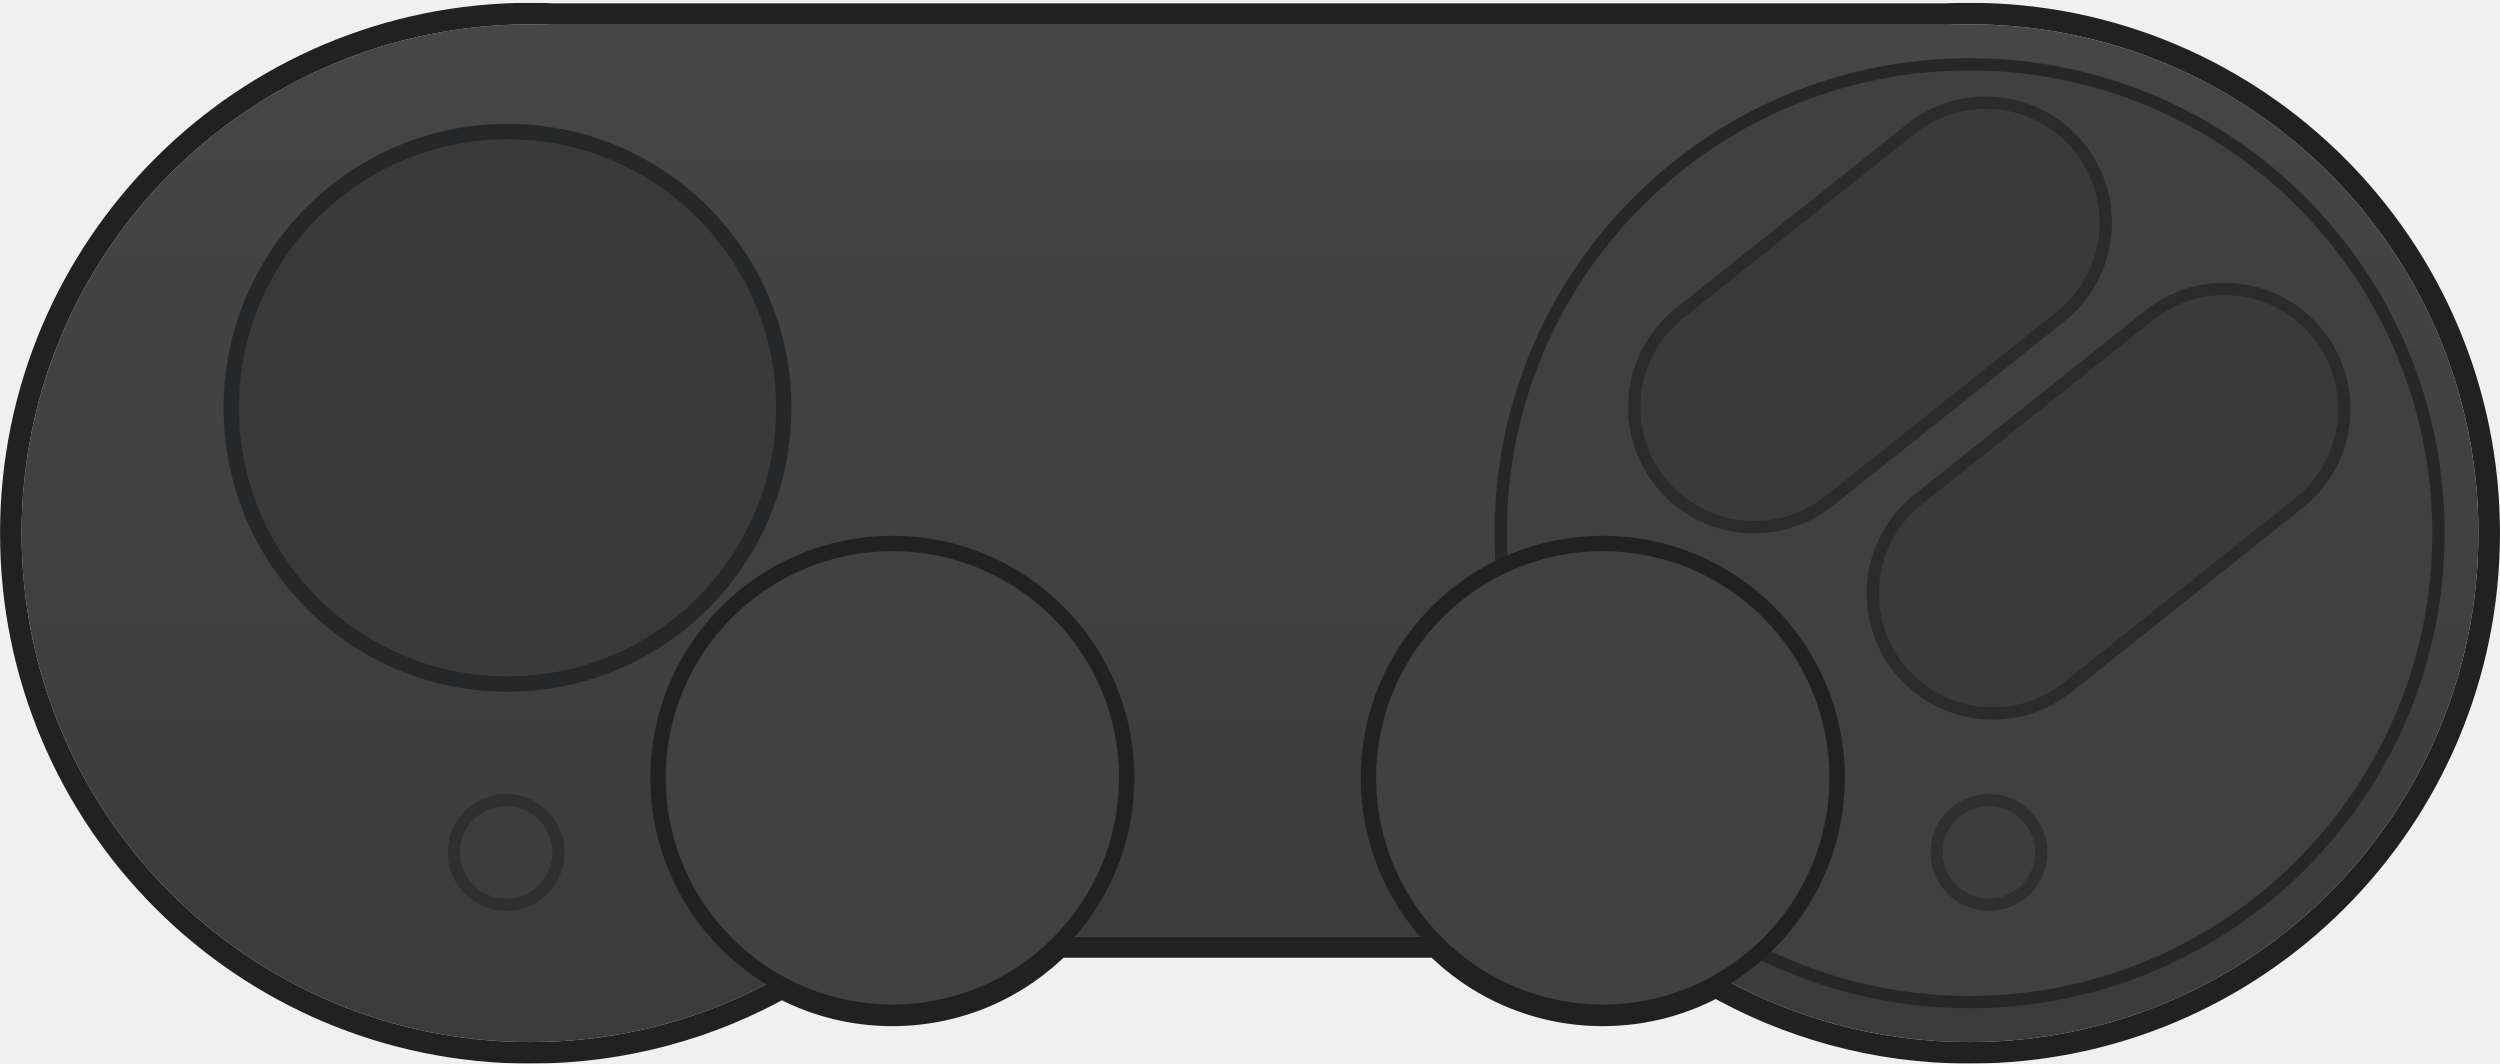
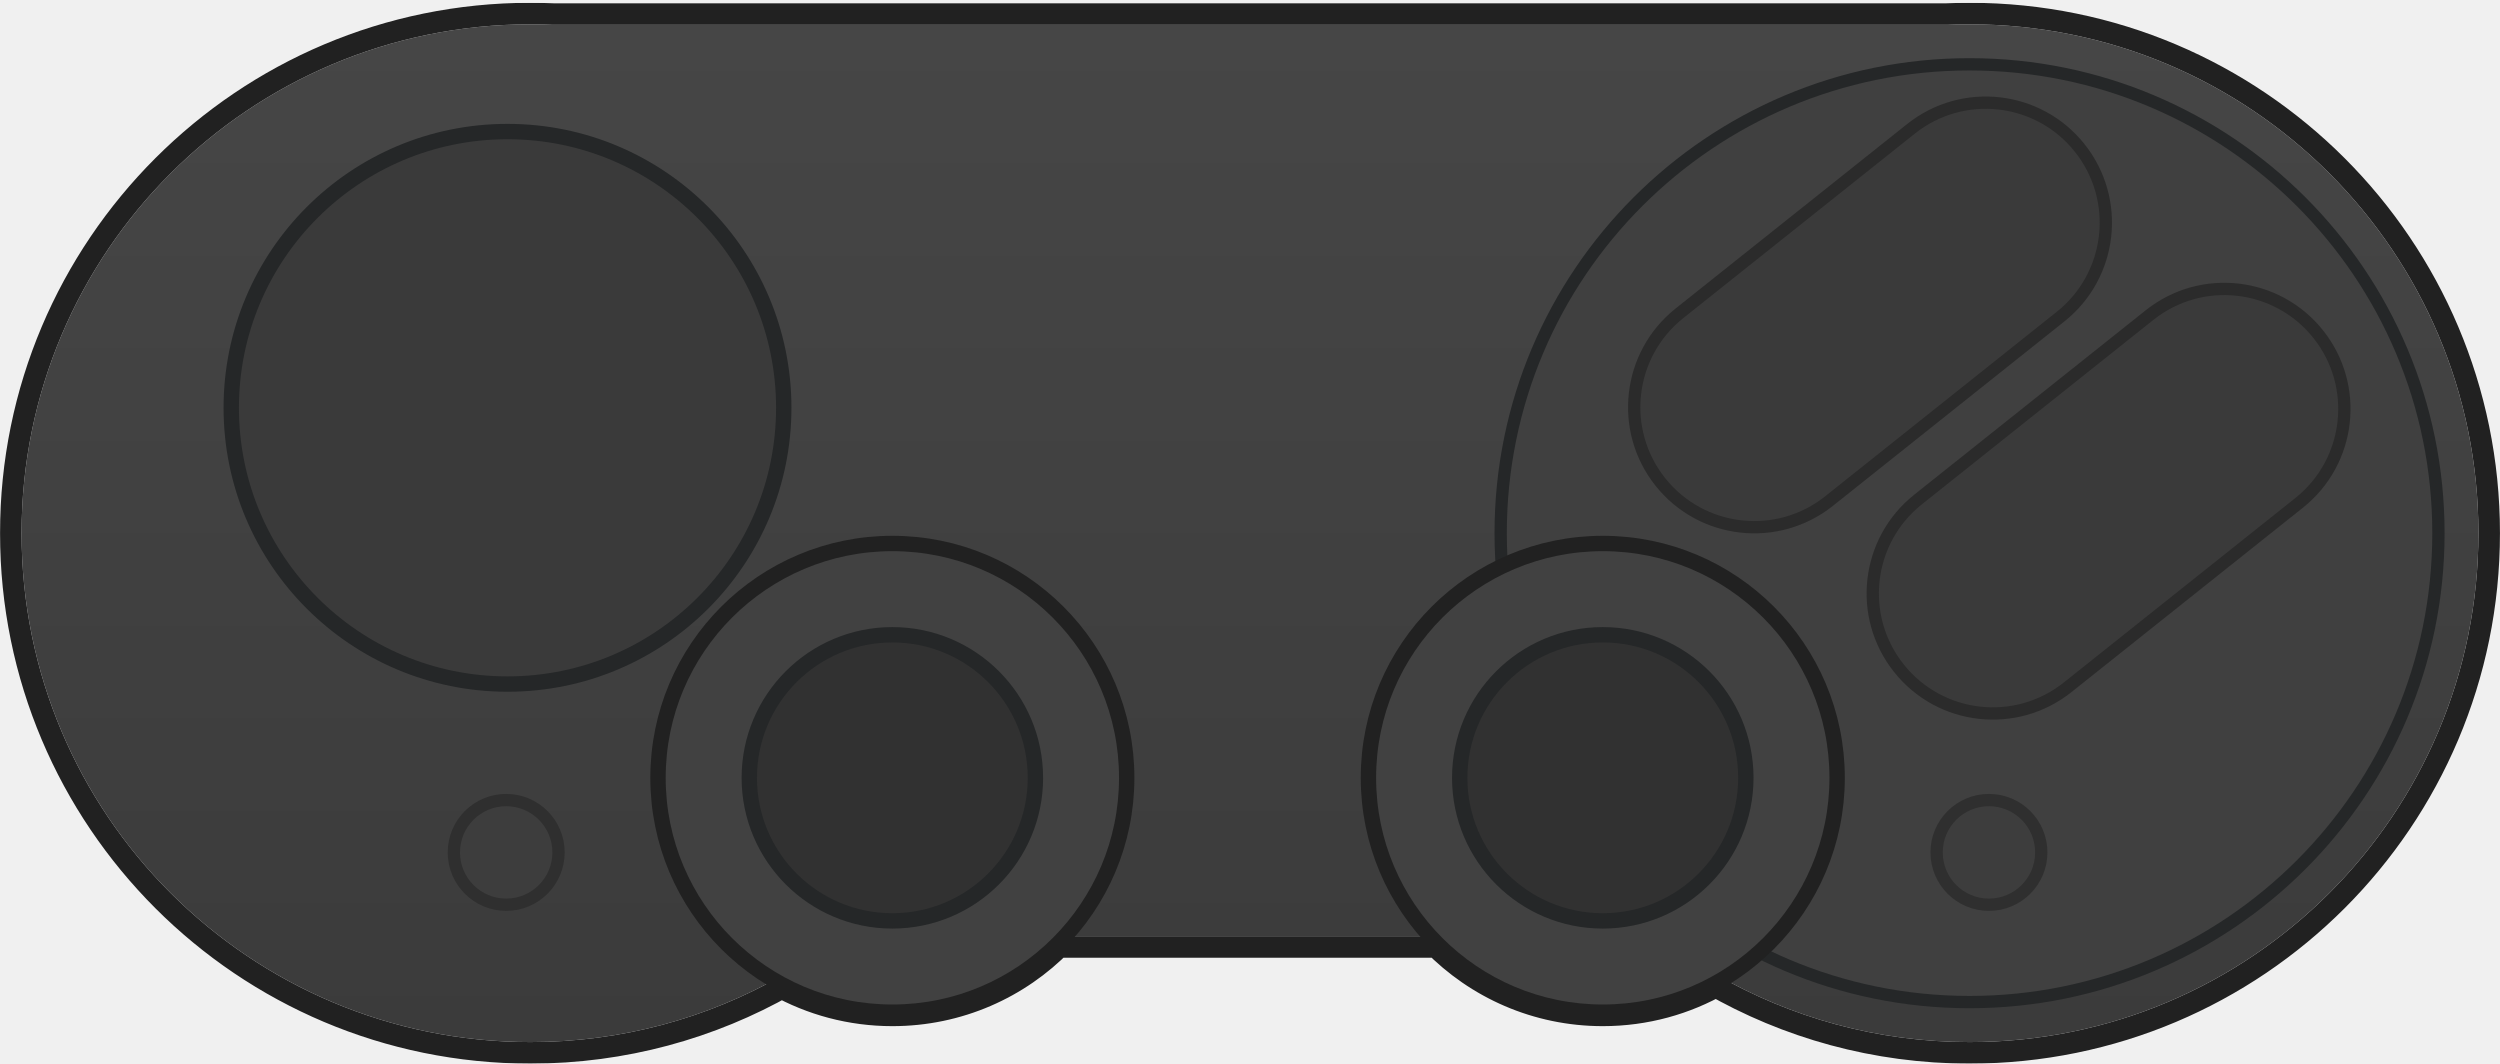
<svg xmlns="http://www.w3.org/2000/svg" width="813" height="346" viewBox="0 0 813 346" fill="none">
  <mask id="path-1-outside-1_337_775" maskUnits="userSpaceOnUse" x="0.012" y="0.91" width="813" height="345" fill="black">
    <rect fill="white" x="0.012" y="0.91" width="813" height="345" />
-     <path d="M640.499 7.91C731.895 7.91 805.986 82.001 805.986 173.397C805.986 264.793 731.895 338.883 640.499 338.883C610.461 338.883 582.292 330.88 558.008 316.889C547.181 323.131 534.621 326.703 521.226 326.704C500.535 326.704 481.834 318.184 468.44 304.46H342.979C329.586 318.184 310.886 326.703 290.195 326.704C277.124 326.704 264.848 323.302 254.201 317.337C230.097 331.049 202.213 338.883 172.499 338.883C81.103 338.883 7.012 264.793 7.012 173.397C7.012 82.001 81.103 7.91 172.499 7.91C174.983 7.91 177.454 7.967 179.911 8.076H633.087C635.544 7.967 638.015 7.91 640.499 7.91Z" />
+     <path d="M640.499 7.91C731.895 7.91 805.986 82.001 805.986 173.397C805.986 264.793 731.895 338.883 640.499 338.883C610.461 338.883 582.292 330.88 558.008 316.889C547.181 323.131 534.621 326.703 521.226 326.704C500.535 326.704 481.834 318.184 468.44 304.46H342.979C329.586 318.184 310.885 326.703 290.195 326.704C277.124 326.704 264.848 323.302 254.201 317.337C230.097 331.049 202.213 338.883 172.499 338.883C81.103 338.883 7.012 264.793 7.012 173.397C7.012 82.001 81.103 7.91 172.499 7.91C174.983 7.91 177.454 7.967 179.911 8.076H633.087C635.544 7.967 638.015 7.91 640.499 7.91Z" />
  </mask>
-   <path d="M640.499 7.91C731.895 7.91 805.986 82.001 805.986 173.397C805.986 264.793 731.895 338.883 640.499 338.883C610.461 338.883 582.292 330.88 558.008 316.889C547.181 323.131 534.621 326.703 521.226 326.704C500.535 326.704 481.834 318.184 468.44 304.46H342.979C329.586 318.184 310.886 326.703 290.195 326.704C277.124 326.704 264.848 323.302 254.201 317.337C230.097 331.049 202.213 338.883 172.499 338.883C81.103 338.883 7.012 264.793 7.012 173.397C7.012 82.001 81.103 7.91 172.499 7.91C174.983 7.91 177.454 7.967 179.911 8.076H633.087C635.544 7.967 638.015 7.91 640.499 7.91Z" fill="url(#paint0_linear_337_775)" />
-   <path d="M640.499 7.91L640.499 0.91H640.499V7.91ZM805.986 173.397L812.986 173.397V173.397H805.986ZM640.499 338.883L640.499 345.883L640.499 345.883L640.499 338.883ZM558.008 316.889L561.502 310.824L558.007 308.81L554.511 310.825L558.008 316.889ZM521.226 326.704L521.226 333.704L521.226 333.704L521.226 326.704ZM468.44 304.46L473.45 299.571L471.39 297.46H468.44V304.46ZM342.979 304.46V297.46H340.03L337.97 299.571L342.979 304.46ZM290.195 326.704L290.195 333.704L290.195 333.704L290.195 326.704ZM254.201 317.337L257.622 311.23L254.175 309.299L250.74 311.253L254.201 317.337ZM172.499 338.883L172.499 345.883L172.499 345.883L172.499 338.883ZM7.012 173.397L0.012 173.397L0.012 173.397L7.012 173.397ZM172.499 7.91L172.499 0.91H172.499V7.91ZM179.911 8.076L179.603 15.069L179.757 15.076H179.911V8.076ZM633.087 8.076V15.076H633.241L633.395 15.069L633.087 8.076ZM640.499 7.91L640.499 14.91C728.029 14.91 798.986 85.867 798.986 173.397H805.986H812.986C812.986 78.135 735.761 0.91 640.499 0.91L640.499 7.91ZM805.986 173.397L798.986 173.397C798.986 260.927 728.029 331.883 640.499 331.883L640.499 338.883L640.499 345.883C735.761 345.883 812.986 268.659 812.986 173.397L805.986 173.397ZM640.499 338.883V331.883C611.72 331.883 584.752 324.218 561.502 310.824L558.008 316.889L554.513 322.955C579.832 337.541 609.202 345.883 640.499 345.883V338.883ZM558.008 316.889L554.511 310.825C544.719 316.471 533.36 319.703 521.225 319.704L521.226 326.704L521.226 333.704C535.881 333.703 549.643 329.792 561.504 322.953L558.008 316.889ZM521.226 326.704V319.704C502.497 319.704 485.58 312 473.45 299.571L468.44 304.46L463.431 309.35C478.087 324.367 498.573 333.704 521.226 333.704V326.704ZM468.44 304.46V297.46H342.979V304.46V311.46H468.44V304.46ZM342.979 304.46L337.97 299.571C325.84 312 308.923 319.703 290.195 319.704L290.195 326.704L290.195 333.704C312.848 333.703 333.333 324.367 347.989 309.35L342.979 304.46ZM290.195 326.704V319.704C278.353 319.704 267.251 316.625 257.622 311.23L254.201 317.337L250.78 323.444C262.444 329.979 275.895 333.704 290.195 333.704V326.704ZM254.201 317.337L250.74 311.253C227.662 324.38 200.968 331.883 172.499 331.883L172.499 338.883L172.499 345.883C203.459 345.883 232.531 337.717 257.662 323.422L254.201 317.337ZM172.499 338.883V331.883C84.969 331.883 14.012 260.927 14.012 173.397L7.012 173.397L0.012 173.397C0.012 268.659 77.237 345.883 172.499 345.883V338.883ZM7.012 173.397H14.012C14.012 85.867 84.969 14.91 172.499 14.91V7.91V0.91C77.237 0.91 0.012 78.135 0.012 173.397H7.012ZM172.499 7.91L172.499 14.91C174.875 14.91 177.243 14.965 179.603 15.069L179.911 8.076L180.219 1.082C177.665 0.97 175.091 0.91 172.499 0.91L172.499 7.91ZM179.911 8.076V15.076H633.087V8.076V1.076H179.911V8.076ZM633.087 8.076L633.395 15.069C635.755 14.965 638.124 14.91 640.499 14.91V7.91V0.91C637.907 0.91 635.333 0.97 632.779 1.082L633.087 8.076Z" fill="#212121" mask="url(#path-1-outside-1_337_775)" />
+   <path d="M640.499 7.91C731.895 7.91 805.986 82.001 805.986 173.397C805.986 264.793 731.895 338.883 640.499 338.883C610.461 338.883 582.292 330.88 558.008 316.889C547.181 323.131 534.621 326.703 521.226 326.704C500.535 326.704 481.834 318.184 468.44 304.46H342.979C329.586 318.184 310.885 326.703 290.195 326.704C277.124 326.704 264.848 323.302 254.201 317.337C230.097 331.049 202.213 338.883 172.499 338.883C81.103 338.883 7.012 264.793 7.012 173.397C7.012 82.001 81.103 7.91 172.499 7.91C174.983 7.91 177.454 7.967 179.911 8.076H633.087C635.544 7.967 638.015 7.91 640.499 7.91Z" fill="url(#paint0_linear_337_775)" />
+   <path d="M640.499 7.91V0.91V7.91ZM805.986 173.397L812.986 173.397V173.397H805.986ZM640.499 338.883V345.883V338.883ZM558.008 316.889L561.502 310.824L558.007 308.81L554.511 310.825L558.008 316.889ZM521.226 326.704V333.704H521.226L521.226 326.704ZM468.44 304.46L473.45 299.571L471.39 297.46H468.44V304.46ZM342.979 304.46V297.46H340.03L337.97 299.571L342.979 304.46ZM290.195 326.704V333.704H290.195L290.195 326.704ZM254.201 317.337L257.622 311.23L254.175 309.299L250.74 311.253L254.201 317.337ZM172.499 338.883V345.883H172.499L172.499 338.883ZM7.012 173.397H0.012V173.397L7.012 173.397ZM172.499 7.91L172.499 0.91H172.499V7.91ZM179.911 8.076L179.603 15.069L179.757 15.076H179.911V8.076ZM633.087 8.076V15.076H633.241L633.395 15.069L633.087 8.076ZM640.499 7.91V14.91C728.029 14.91 798.986 85.867 798.986 173.397H805.986H812.986C812.986 78.135 735.761 0.91 640.499 0.91V7.91ZM805.986 173.397L798.986 173.397C798.986 260.927 728.029 331.883 640.499 331.883V338.883V345.883C735.761 345.883 812.986 268.659 812.986 173.397L805.986 173.397ZM640.499 338.883V331.883C611.72 331.883 584.752 324.218 561.502 310.824L558.008 316.889L554.513 322.955C579.832 337.541 609.202 345.883 640.499 345.883V338.883ZM558.008 316.889L554.511 310.825C544.719 316.471 533.36 319.703 521.226 319.704L521.226 326.704L521.226 333.704C535.881 333.703 549.643 329.792 561.504 322.953L558.008 316.889ZM521.226 326.704V319.704C502.497 319.704 485.581 312 473.45 299.571L468.44 304.46L463.431 309.35C478.087 324.367 498.573 333.704 521.226 333.704V326.704ZM468.44 304.46V297.46H342.979V304.46V311.46H468.44V304.46ZM342.979 304.46L337.97 299.571C325.84 312 308.923 319.703 290.195 319.704L290.195 326.704L290.195 333.704C312.848 333.703 333.333 324.367 347.989 309.35L342.979 304.46ZM290.195 326.704V319.704C278.353 319.704 267.251 316.625 257.622 311.23L254.201 317.337L250.78 323.444C262.444 329.979 275.895 333.704 290.195 333.704V326.704ZM254.201 317.337L250.74 311.253C227.662 324.38 200.968 331.883 172.499 331.883L172.499 338.883L172.499 345.883C203.459 345.883 232.531 337.717 257.662 323.422L254.201 317.337ZM172.499 338.883V331.883C84.969 331.883 14.012 260.927 14.012 173.397L7.012 173.397L0.012 173.397C0.012 268.659 77.237 345.883 172.499 345.883V338.883ZM7.012 173.397H14.012C14.012 85.867 84.969 14.91 172.499 14.91V7.91V0.91C77.237 0.91 0.012 78.135 0.012 173.397H7.012ZM172.499 7.91L172.499 14.91C174.875 14.91 177.243 14.965 179.603 15.069L179.911 8.076L180.219 1.082C177.665 0.97 175.091 0.91 172.499 0.91L172.499 7.91ZM179.911 8.076V15.076H633.087V8.076V1.076H179.911V8.076ZM633.087 8.076L633.395 15.069C635.755 14.965 638.124 14.91 640.499 14.91V7.91V0.91C637.907 0.91 635.333 0.97 632.779 1.082L633.087 8.076Z" fill="#212121" mask="url(#path-1-outside-1_337_775)" />
  <circle cx="640.499" cy="173.397" r="152.48" fill="#404040" stroke="#252728" stroke-width="4" />
  <circle cx="290.194" cy="252.952" r="76.211" fill="#414141" stroke="#212121" stroke-width="5" />
+   <circle cx="290.194" cy="252.952" r="46.524" fill="#313131" stroke="#252728" stroke-width="5" />
  <circle cx="164.614" cy="277.201" r="17.02" fill="#3D3D3D" stroke="#2F2F2F" stroke-width="4" />
  <circle cx="646.805" cy="277.201" r="17.02" fill="#3D3D3D" stroke="#2F2F2F" stroke-width="4" />
  <circle cx="521.224" cy="252.952" r="76.211" fill="#414141" stroke="#212121" stroke-width="5" />
  <rect x="515.627" y="126.205" width="174.343" height="78.075" rx="39.037" transform="rotate(-38.5444 515.627 126.205)" fill="#3A3A3A" stroke="#2B2B2B" stroke-width="4" />
  <rect x="593.202" y="186.778" width="174.343" height="78.075" rx="39.037" transform="rotate(-38.5444 593.202 186.778)" fill="#3A3A3A" stroke="#2B2B2B" stroke-width="4" />
  <circle cx="165.039" cy="132.62" r="89.838" fill="#3A3A3A" stroke="#252728" stroke-width="5" />
+   <circle cx="521.224" cy="252.952" r="46.524" fill="#313131" stroke="#252728" stroke-width="5" />
  <defs>
    <linearGradient id="paint0_linear_337_775" x1="406.499" y1="7.91" x2="406.499" y2="338.883" gradientUnits="userSpaceOnUse">
      <stop stop-color="#464646" />
      <stop offset="1" stop-color="#3B3B3B" />
    </linearGradient>
  </defs>
</svg>
